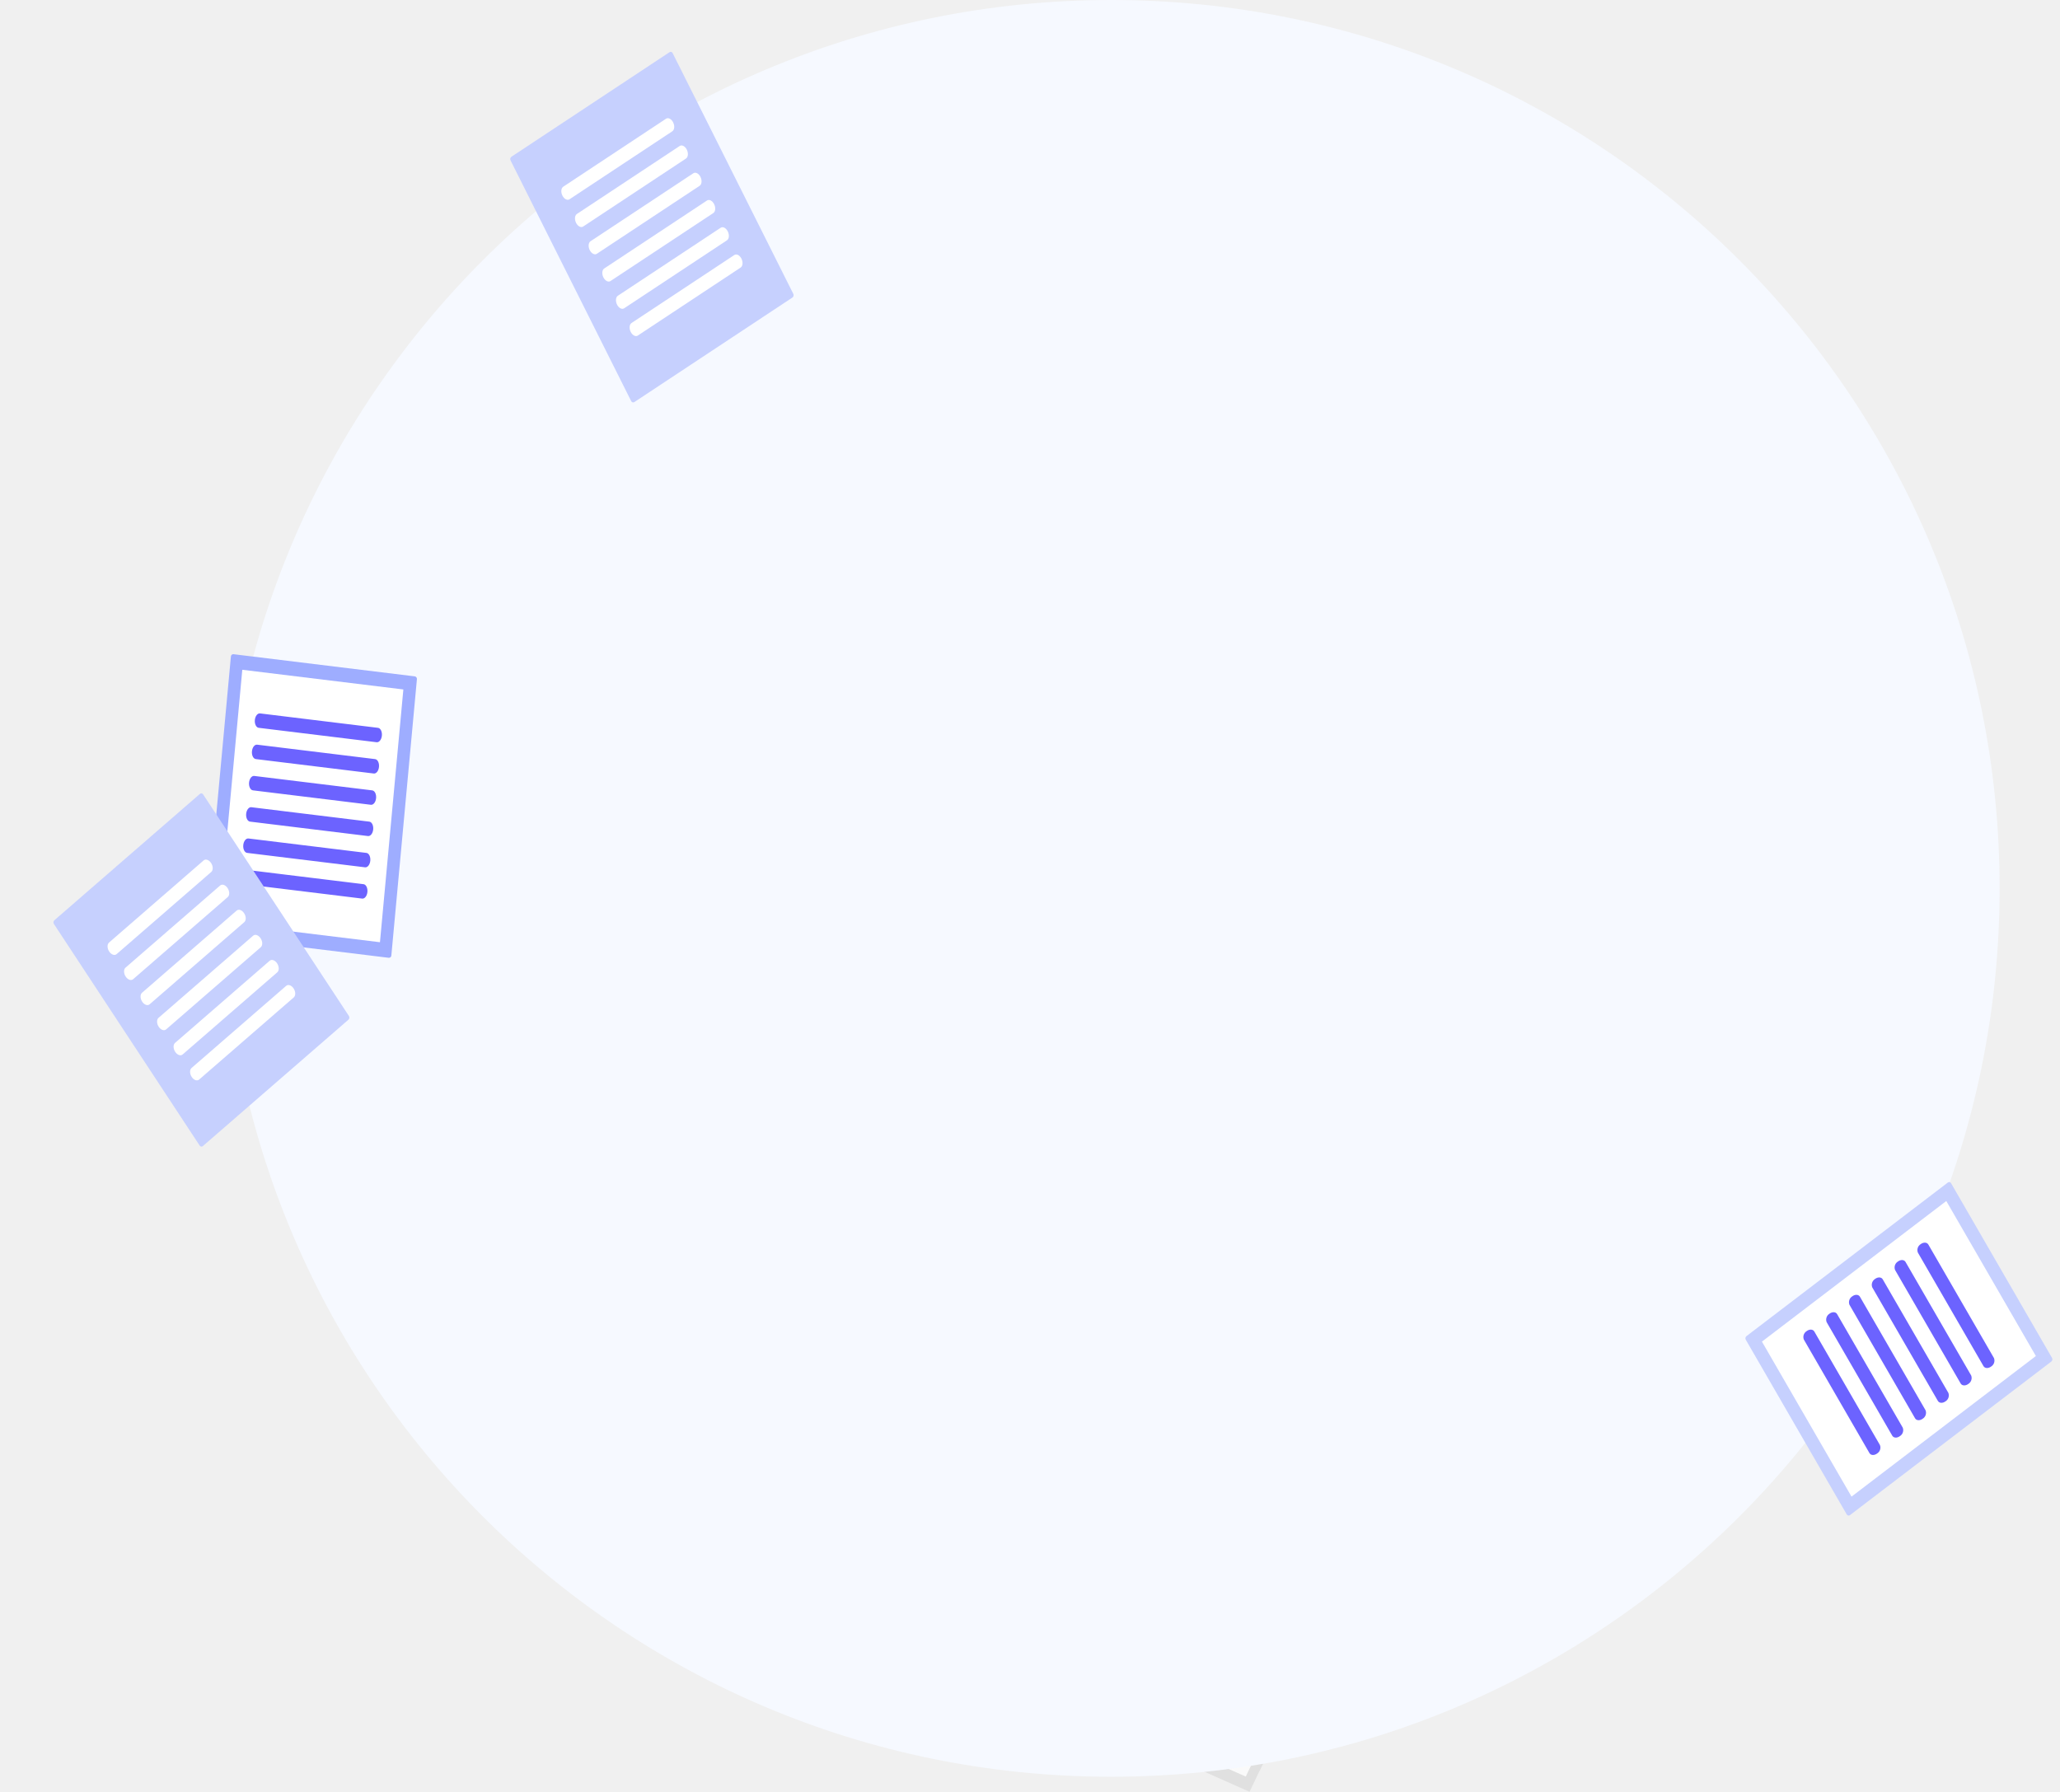
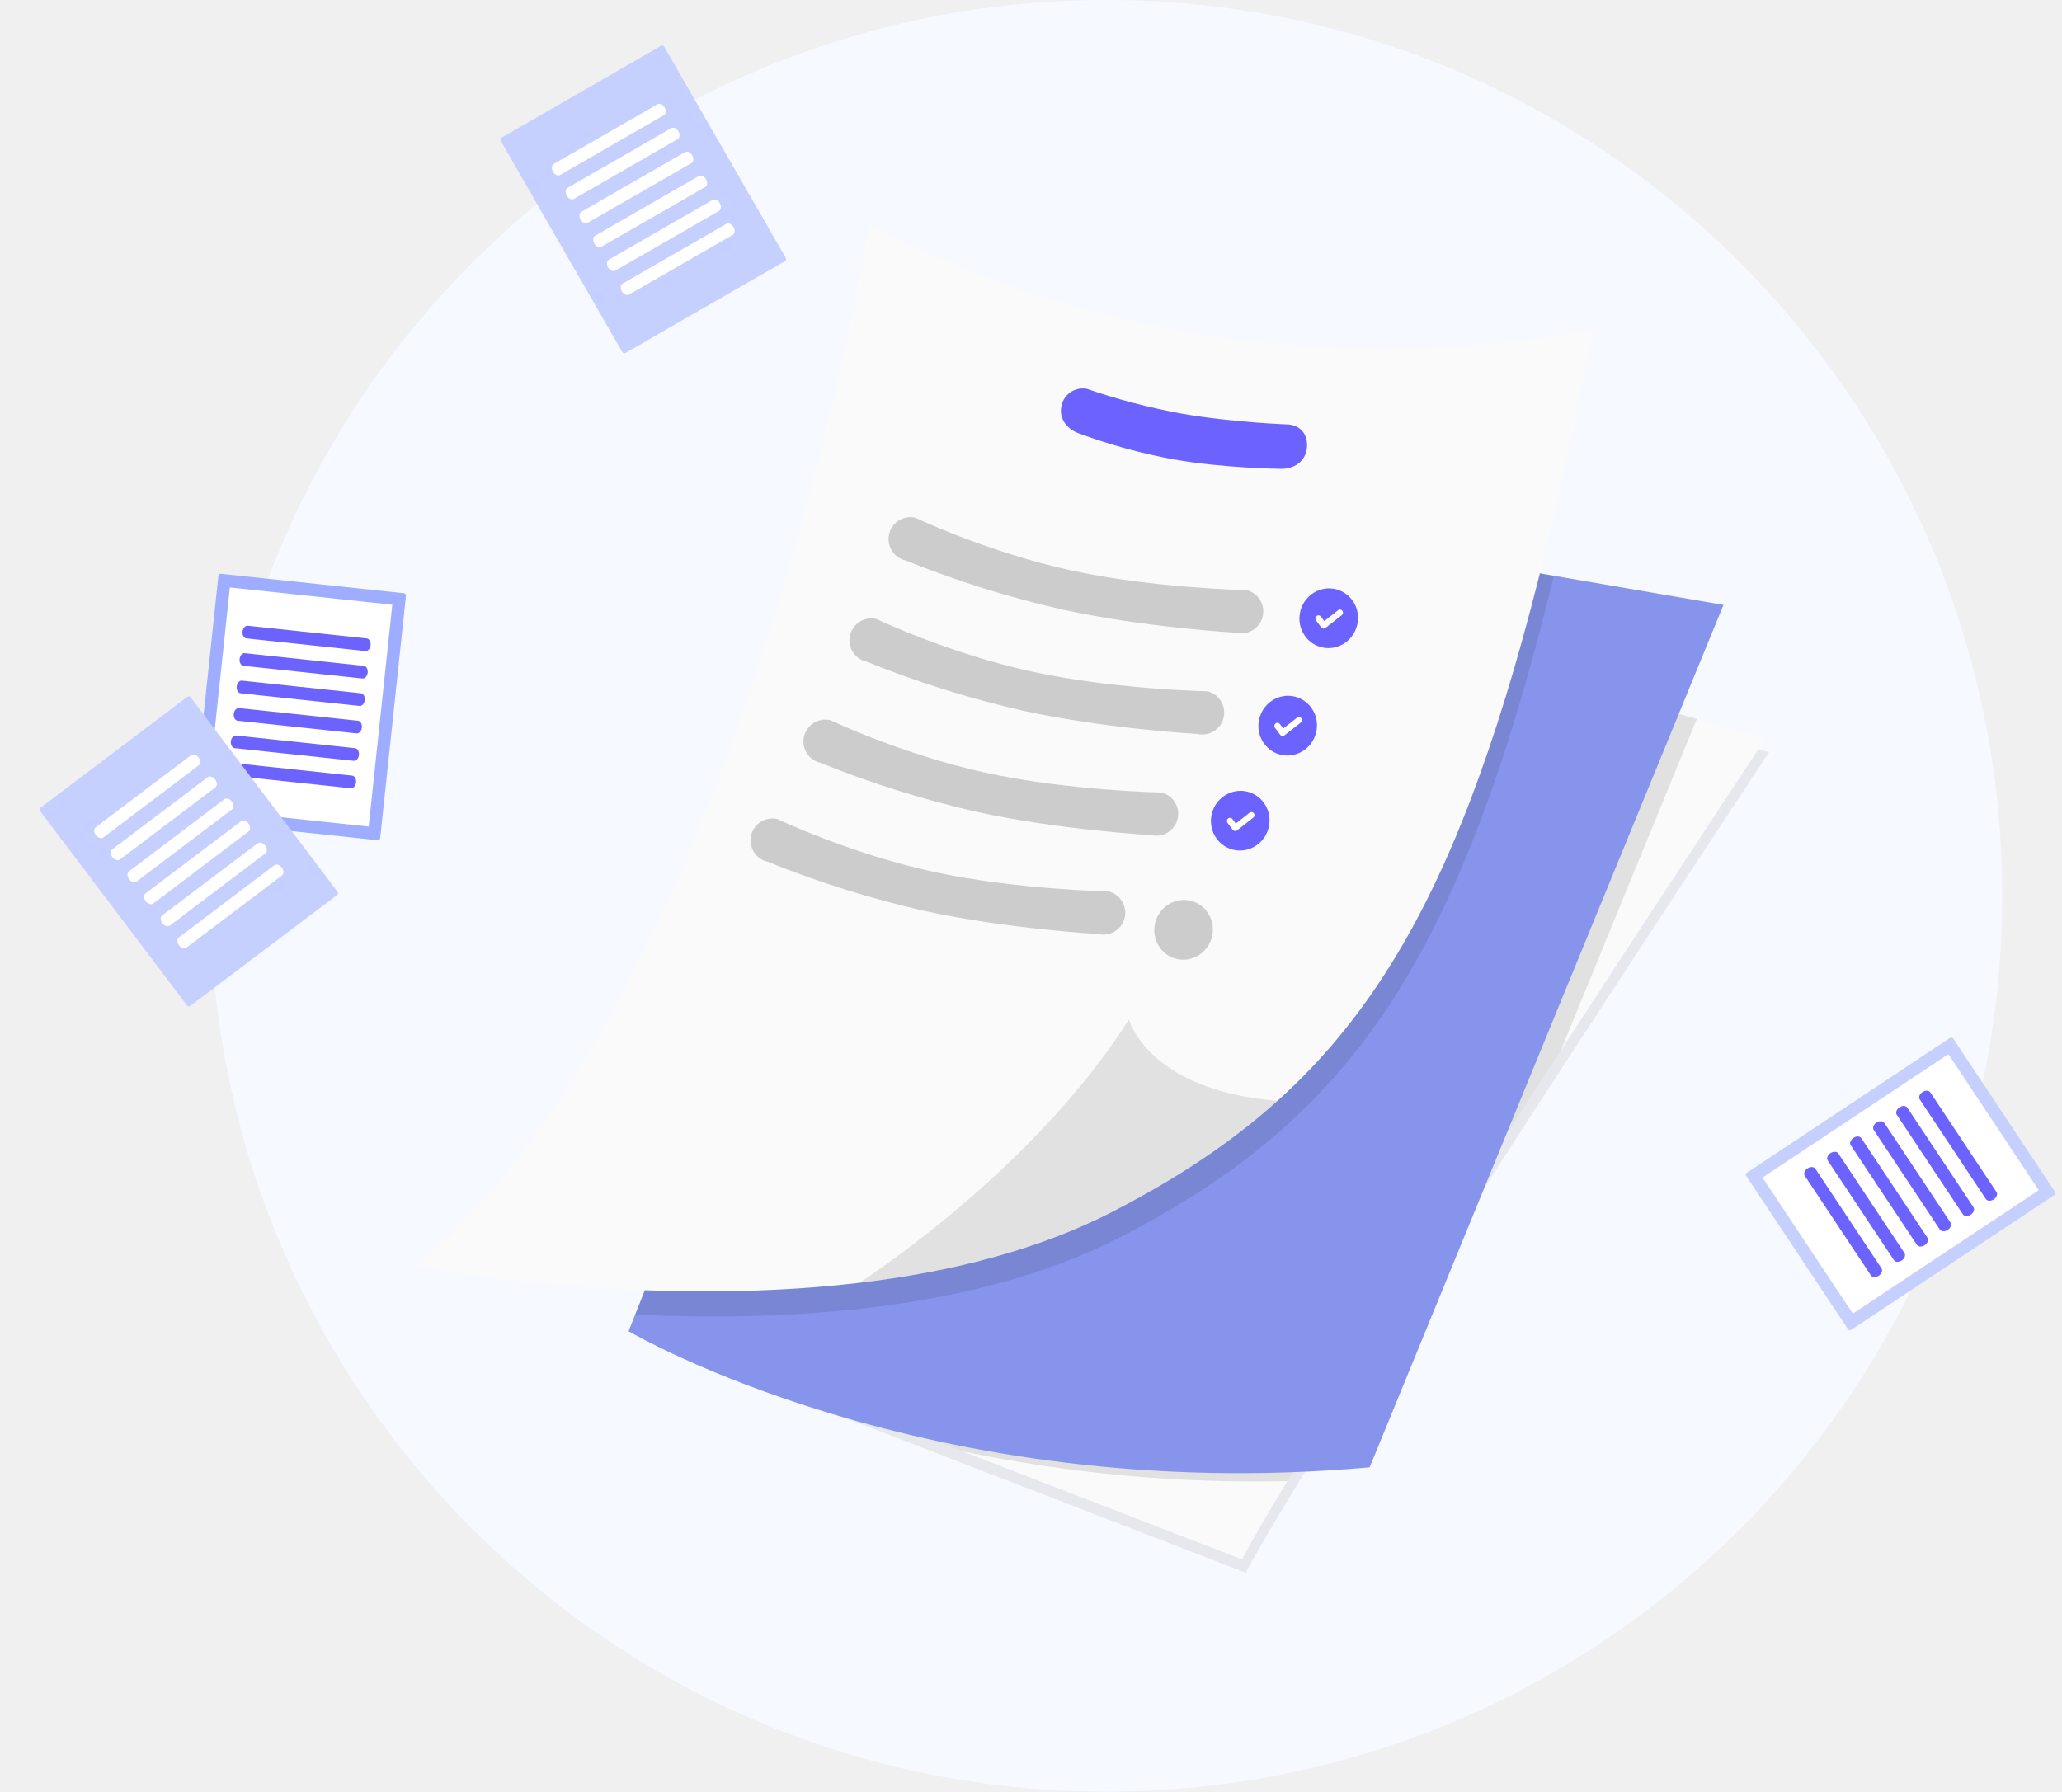
- <svg xmlns="http://www.w3.org/2000/svg" width="786.008" height="683.745" viewBox="0 0 786.008 683.745">
-   <g id="Gruppe_2859" data-name="Gruppe 2859" transform="translate(-58.077 -196)">
-     <g id="Gruppe_1970" data-name="Gruppe 1970" transform="translate(221.323 293.377)">
-       <g id="Gruppe_1883" data-name="Gruppe 1883" transform="translate(331.087 155.822)">
-         <path id="Pfad_5398" data-name="Pfad 5398" d="M17.02,2.747A10.346,10.346,0,0,1,20.956,5a12.411,12.411,0,0,1,2.781,3.733,14.4,14.4,0,0,1,1.369,4.7,15.117,15.117,0,0,1-.3,5.16,14.086,14.086,0,0,1-1.987,4.64,12.028,12.028,0,0,1-3.233,3.288,10.172,10.172,0,0,1-4.034,1.637,9.46,9.46,0,0,1-4.391-.308,10.369,10.369,0,0,1-3.921-2.279,12.44,12.44,0,0,1-2.756-3.738A14.417,14.417,0,0,1,3.138,17.15a15.118,15.118,0,0,1,.3-5.13A14.091,14.091,0,0,1,5.412,7.4,12.046,12.046,0,0,1,8.62,4.121a10.189,10.189,0,0,1,4.013-1.653A9.459,9.459,0,0,1,17.02,2.747Z" transform="translate(-0.309 0.274)" fill="#6c63ff" />
-         <path id="Pfad_3884" data-name="Pfad 3884" d="M3.774,10.3a1.03,1.03,0,0,1-.175-.072,1.094,1.094,0,0,1-.161-.1A1.176,1.176,0,0,1,3.293,10a1.271,1.271,0,0,1-.125-.159l-.009-.014L1.178,6.791a1.438,1.438,0,0,1-.2-.481,1.58,1.58,0,0,1-.025-.518A1.536,1.536,0,0,1,1.1,5.3a1.333,1.333,0,0,1,.3-.407,1.109,1.109,0,0,1,.413-.239,1,1,0,0,1,.442-.035,1.033,1.033,0,0,1,.419.162,1.207,1.207,0,0,1,.344.351L4.3,7.094l5.22-4.709a1.113,1.113,0,0,1,.414-.24,1,1,0,0,1,.444-.035,1.039,1.039,0,0,1,.421.162,1.211,1.211,0,0,1,.346.351l-.033.031.033-.03a1.441,1.441,0,0,1,.2.482,1.582,1.582,0,0,1,.025.519,1.537,1.537,0,0,1-.143.494,1.337,1.337,0,0,1-.3.408L4.78,10.065a1.152,1.152,0,0,1-.23.161,1.05,1.05,0,0,1-.251.095.991.991,0,0,1-.526-.019Z" transform="translate(7.833 9.733)" fill="#fff" />
-       </g>
-       <g id="Gruppe_1884" data-name="Gruppe 1884" transform="translate(315.563 202.527)">
-         <path id="Pfad_5399" data-name="Pfad 5399" d="M17.02,2.747A10.346,10.346,0,0,1,20.956,5a12.411,12.411,0,0,1,2.781,3.733,14.4,14.4,0,0,1,1.369,4.7,15.117,15.117,0,0,1-.3,5.16,14.086,14.086,0,0,1-1.987,4.64,12.028,12.028,0,0,1-3.233,3.288,10.172,10.172,0,0,1-4.034,1.637,9.46,9.46,0,0,1-4.391-.308,10.369,10.369,0,0,1-3.921-2.279,12.44,12.44,0,0,1-2.756-3.738A14.417,14.417,0,0,1,3.138,17.15a15.118,15.118,0,0,1,.3-5.13A14.091,14.091,0,0,1,5.412,7.4,12.046,12.046,0,0,1,8.62,4.121a10.189,10.189,0,0,1,4.013-1.653A9.459,9.459,0,0,1,17.02,2.747Z" transform="translate(-0.309 0.275)" fill="#6c63ff" />
-         <path id="Pfad_3885" data-name="Pfad 3885" d="M3.774,10.3a1.031,1.031,0,0,1-.175-.072,1.094,1.094,0,0,1-.161-.1A1.177,1.177,0,0,1,3.293,10a1.271,1.271,0,0,1-.125-.159l-.009-.014L1.178,6.791a1.439,1.439,0,0,1-.2-.481,1.581,1.581,0,0,1-.025-.518A1.536,1.536,0,0,1,1.1,5.3a1.333,1.333,0,0,1,.3-.407,1.108,1.108,0,0,1,.413-.239,1,1,0,0,1,.442-.035,1.033,1.033,0,0,1,.419.162,1.207,1.207,0,0,1,.344.351L4.3,7.094l5.22-4.709a1.113,1.113,0,0,1,.414-.24,1,1,0,0,1,.444-.035,1.039,1.039,0,0,1,.421.162,1.211,1.211,0,0,1,.346.351l-.033.031.033-.03a1.441,1.441,0,0,1,.2.482,1.582,1.582,0,0,1,.025.519,1.537,1.537,0,0,1-.143.494,1.337,1.337,0,0,1-.3.408L4.78,10.065a1.152,1.152,0,0,1-.23.161,1.05,1.05,0,0,1-.251.095.991.991,0,0,1-.526-.019Z" transform="translate(7.832 9.734)" fill="#fff" />
-       </g>
-       <g id="Gruppe_1638" data-name="Gruppe 1638" transform="translate(297.609 243.84)">
-         <path id="Pfad_5400" data-name="Pfad 5400" d="M17.02,2.747A10.346,10.346,0,0,1,20.956,5a12.411,12.411,0,0,1,2.781,3.733,14.4,14.4,0,0,1,1.369,4.7,15.117,15.117,0,0,1-.3,5.16,14.086,14.086,0,0,1-1.987,4.64,12.028,12.028,0,0,1-3.233,3.288,10.172,10.172,0,0,1-4.034,1.637,9.46,9.46,0,0,1-4.391-.308,10.369,10.369,0,0,1-3.921-2.279,12.44,12.44,0,0,1-2.756-3.738A14.417,14.417,0,0,1,3.138,17.15a15.118,15.118,0,0,1,.3-5.13A14.091,14.091,0,0,1,5.412,7.4,12.046,12.046,0,0,1,8.62,4.121a10.189,10.189,0,0,1,4.013-1.653A9.459,9.459,0,0,1,17.02,2.747Z" transform="translate(-0.309 0.275)" fill="#6c63ff" />
-         <path id="Pfad_3886" data-name="Pfad 3886" d="M3.774,10.3a1.03,1.03,0,0,1-.175-.072,1.094,1.094,0,0,1-.161-.1A1.177,1.177,0,0,1,3.293,10a1.271,1.271,0,0,1-.125-.159l-.009-.014L1.178,6.791a1.438,1.438,0,0,1-.2-.481,1.58,1.58,0,0,1-.025-.518A1.536,1.536,0,0,1,1.1,5.3a1.333,1.333,0,0,1,.3-.407,1.108,1.108,0,0,1,.413-.239,1,1,0,0,1,.442-.035,1.033,1.033,0,0,1,.419.162,1.207,1.207,0,0,1,.344.351L4.3,7.094l5.22-4.709a1.114,1.114,0,0,1,.414-.24,1,1,0,0,1,.444-.035,1.039,1.039,0,0,1,.421.162,1.211,1.211,0,0,1,.346.351l-.033.031.033-.03a1.441,1.441,0,0,1,.2.482,1.582,1.582,0,0,1,.025.519,1.538,1.538,0,0,1-.143.494,1.337,1.337,0,0,1-.3.408L4.78,10.065a1.152,1.152,0,0,1-.23.161,1.05,1.05,0,0,1-.251.095.991.991,0,0,1-.526-.019Z" transform="translate(7.832 9.732)" fill="#fff" />
-       </g>
-       <path id="Pfad_5401" data-name="Pfad 5401" d="M17.02,2.747A10.346,10.346,0,0,1,20.956,5a12.411,12.411,0,0,1,2.781,3.733,14.4,14.4,0,0,1,1.369,4.7,15.117,15.117,0,0,1-.3,5.16,14.086,14.086,0,0,1-1.987,4.64,12.028,12.028,0,0,1-3.233,3.288,10.172,10.172,0,0,1-4.034,1.637,9.46,9.46,0,0,1-4.391-.308,10.369,10.369,0,0,1-3.921-2.279,12.44,12.44,0,0,1-2.756-3.738A14.417,14.417,0,0,1,3.138,17.15a15.118,15.118,0,0,1,.3-5.13A14.091,14.091,0,0,1,5.412,7.4,12.046,12.046,0,0,1,8.62,4.121a10.189,10.189,0,0,1,4.013-1.653A9.459,9.459,0,0,1,17.02,2.747Z" transform="translate(275.861 291.571)" fill="#ccc" />
-       <path id="Pfad_793" data-name="Pfad 793" d="M294.229,498.829s-7.484-6.161-15.229-2.355c0,0,2.165,5.29,11.815,5.224Z" transform="translate(171.178 -201.574)" fill="#6c63ff" />
-       <path id="Pfad_868" data-name="Pfad 868" d="M215.09,679.278l72.4,32.181,105.823,46.99c3.991-8.516,9.881-20.166,17.17-34,25.059-47.72,66.531-121.94,103.441-187.164,41.6-73.491,77.4-135.547,77.4-135.547l-25.918-8.632L353.7,322.57Z" transform="translate(-79.79 -172.081)" opacity="0.07" />
-       <path id="Pfad_869" data-name="Pfad 869" d="M217.09,672.278l72.4,32.181,105.823,46.99c3.991-8.516,9.881-20.166,17.17-34,25.059-47.72,66.531-121.94,103.441-187.164,41.6-73.491,77.4-135.547,77.4-135.547l-25.918-8.632L355.7,315.57Z" transform="translate(-83.234 -170.886)" fill="#fafafa" />
-       <path id="Pfad_870" data-name="Pfad 870" d="M253,672.278l72.4,32.181a476.332,476.332,0,0,0,122.993,12.993c25.059-47.72,66.531-121.94,103.441-187.164l51.483-144.179-211.7-70.539Z" transform="translate(-119.144 -170.886)" opacity="0.1" />
-       <path id="Pfad_871" data-name="Pfad 871" d="M239,644.951s112.478,76.434,280.4,59.187l133.885-374.95-64.156-12.662L367.349,272.77,241.512,637.7Z" transform="translate(-159.008 -163.575)" fill="#8695eb" />
-       <path id="Pfad_872" data-name="Pfad 872" d="M327.93,637.7c26.488,1.492,57.119,1.352,87.953-2.869,33.359-4.494,66.877-13.8,95.675-30.829,24.049-14.237,44.611-29.7,62.547-48.267,46.632-48.192,75.5-117.131,101.413-239.212L453.738,272.77Z" transform="translate(-245.426 -163.575)" opacity="0.1" />
-       <path id="Pfad_873" data-name="Pfad 873" d="M307.08,594.247s82.944,18.673,167.287,7.172c33.359-4.519,66.914-13.8,95.675-30.829,24.049-14.237,44.611-29.7,62.547-48.267,57.74-59.7,88.205-151.094,119.63-335.746,0,0-137.854,38.217-274.056-45.5C478.164,141.08,432.224,470.491,307.08,594.247Z" transform="translate(-307.08 -141.08)" fill="#fafafa" />
-       <path id="Pfad_874" data-name="Pfad 874" d="M472.83,672.652c33.359-4.519,66.913-13.8,95.675-30.829,24.049-14.237,44.611-29.7,62.547-48.267-49.144-4.585-56.21-35.456-56.21-35.456C538.408,624.534,472.83,672.652,472.83,672.652Z" transform="translate(-305.542 -212.312)" opacity="0.1" />
-       <path id="Pfad_3890" data-name="Pfad 3890" d="M137.864,21.536s-34.192,5.622-66.464,5S8.776,19.063,8.776,19.063c-4.61-.149-8.469-4.5-8.618-9.727S3.625,0,8.236.15c0,0,30.025,8.436,62.3,9.054s66.791-6.581,66.791-6.581c4.61.149,8.469,4.5,8.618,9.727s-3.467,9.335-8.077,9.186Z" transform="translate(180.518 125.718) rotate(13)" fill="#ccc" />
-       <path id="Pfad_3896" data-name="Pfad 3896" d="M137.864,21.536s-34.192,5.622-66.464,5S8.776,19.063,8.776,19.063c-4.61-.149-8.469-4.5-8.618-9.727S3.625,0,8.236.15c0,0,30.025,8.436,62.3,9.054s66.791-6.581,66.791-6.581c4.61.149,8.469,4.5,8.618,9.727s-3.467,9.335-8.077,9.186Z" transform="translate(165.721 169.718) rotate(13)" fill="#ccc" />
-       <path id="Pfad_3897" data-name="Pfad 3897" d="M137.864,21.536s-34.192,5.622-66.464,5S8.776,19.063,8.776,19.063c-4.61-.149-8.469-4.5-8.618-9.727S3.625,0,8.236.15c0,0,30.025,8.436,62.3,9.054s66.791-6.581,66.791-6.581c4.61.149,8.469,4.5,8.618,9.727s-3.467,9.335-8.077,9.186Z" transform="translate(148.312 213.718) rotate(13)" fill="#ccc" />
-       <path id="Pfad_3898" data-name="Pfad 3898" d="M137.864,21.536s-34.192,5.622-66.464,5S8.776,19.063,8.776,19.063c-4.61-.149-8.469-4.5-8.618-9.727S3.625,0,8.236.15c0,0,30.025,8.436,62.3,9.054s66.791-6.581,66.791-6.581c4.61.149,8.469,4.5,8.618,9.727s-3.467,9.335-8.077,9.186Z" transform="translate(128.292 256.718) rotate(13)" fill="#ccc" />
-       <path id="Pfad_3894" data-name="Pfad 3894" d="M86.722,21.575s-21.2,3.539-40.7,3.045A196.864,196.864,0,0,1,8.727,19.738a10.6,10.6,0,0,1-8.6-10.35C.007,4.151,3.639,0,8.236.117A221.694,221.694,0,0,0,45.4,4.493c19.506.494,40.86-2.4,40.86-2.4,5.474-.3,8.417,4.456,8.534,9.693a9.334,9.334,0,0,1-8.073,9.788Z" transform="matrix(0.985, 0.174, -0.174, 0.985, 245.221, 69.816)" fill="#6c63ff" />
-     </g>
-     <path id="Pfad_5156" data-name="Pfad 5156" d="M339,0c187.227,0,339,151.777,339,339s-151.777,339-339,339S0,526.231,0,339,151.777,0,339,0Z" transform="translate(143.042 196)" fill="#f6f9ff" />
-     <g id="undraw_my_documents_ym8x" transform="matrix(0.927, -0.375, 0.375, 0.927, 103.671, 464.565)">
-       <g id="Gruppe_1919" data-name="Gruppe 1919" transform="translate(0 0)">
-         <path id="Pfad_3852" data-name="Pfad 3852" d="M108.409,32.572a.977.977,0,0,1,.3,1.31L60.143,127.936a.91.91,0,0,1-1.221.465L-2.094,94.583a.977.977,0,0,1-.3-1.31L46.173-.781a.91.91,0,0,1,1.221-.465Z" fill="#9eadff" />
-         <path id="Pfad_3853" data-name="Pfad 3853" d="M96.313,28.81,51.866,114.878-2.285,84.866,42.162-1.2Zm3.431,1.9-.008,0,.008,0Z" transform="translate(6.144 6.739)" fill="#fff" />
-         <path id="Pfad_3854" data-name="Pfad 3854" d="M42.817,22.049c.841.466.957,1.946.259,3.3s-1.951,2.073-2.792,1.607L.624,4.973c-.841-.466-.957-1.946-.259-3.3S2.316-.4,3.157.068Z" transform="translate(45.184 23.447)" fill="#6c63ff" />
-         <path id="Pfad_3855" data-name="Pfad 3855" d="M42.817,22.05c.841.466.957,1.946.259,3.3s-1.951,2.073-2.792,1.607L.624,4.973c-.841-.466-.957-1.946-.259-3.3S2.316-.4,3.157.068Z" transform="translate(39.685 34.095)" fill="#6c63ff" />
-         <path id="Pfad_3856" data-name="Pfad 3856" d="M42.817,22.05c.841.466.957,1.946.259,3.3s-1.951,2.073-2.792,1.607L.624,4.973c-.841-.466-.957-1.946-.259-3.3S2.316-.4,3.157.068Z" transform="translate(34.187 44.743)" fill="#6c63ff" />
-         <path id="Pfad_3857" data-name="Pfad 3857" d="M42.817,22.05c.841.466.957,1.946.259,3.3s-1.951,2.073-2.792,1.607L.624,4.973c-.841-.466-.957-1.946-.259-3.3S2.316-.4,3.157.068Z" transform="translate(28.688 55.39)" fill="#6c63ff" />
-         <path id="Pfad_3858" data-name="Pfad 3858" d="M42.817,22.05c.841.466.957,1.946.259,3.3s-1.951,2.073-2.792,1.607L.624,4.973c-.841-.466-.957-1.946-.259-3.3S2.316-.4,3.157.068Z" transform="translate(23.189 66.038)" fill="#6c63ff" />
-         <path id="Pfad_3859" data-name="Pfad 3859" d="M42.817,22.05c.841.466.957,1.946.259,3.3s-1.951,2.073-2.792,1.607L.624,4.973c-.841-.466-.957-1.946-.259-3.3S2.316-.4,3.157.068Z" transform="translate(17.691 76.685)" fill="#6c63ff" />
+ <svg xmlns="http://www.w3.org/2000/svg" width="896.333" height="778.933" viewBox="0 0 896.333 778.933">
+   <g id="Gruppe_3006" data-name="Gruppe 3006" transform="translate(-63.667 -196)">
+     <path id="Pfad_5156" data-name="Pfad 5156" d="M389.466,0c215.1,0,389.466,174.37,389.466,389.466S604.563,778.933,389.466,778.933,0,604.563,0,389.466,174.37,0,389.466,0Z" transform="translate(155.068 196)" fill="#f6f9ff" />
+     <g id="undraw_my_documents_ym8x" transform="matrix(0.927, -0.375, 0.375, 0.927, -321.503, 619.123)">
+       <g id="Gruppe_1919" data-name="Gruppe 1919" transform="translate(459.829 19.34)">
+         <path id="Pfad_3852" data-name="Pfad 3852" d="M345.667,356.789a1,1,0,0,1,.411,1.353l-49.923,93.507a1,1,0,0,1-1.353.411L224.23,414.382a1,1,0,0,1-.411-1.353l49.923-93.508a1,1,0,0,1,1.353-.411Z" transform="translate(-223.701 -318.993)" fill="#9eadff" />
+         <path id="Pfad_3853" data-name="Pfad 3853" d="M335.137,359.521l-45.685,85.567L226.82,411.65,272.5,326.082Zm3.969,2.119-.009,0,.01,0Z" transform="translate(-219.731 -318.993)" fill="#fff" />
+         <path id="Pfad_3854" data-name="Pfad 3854" d="M295.057,368.928c.973.52,1.18,2.036.463,3.38s-2.093,2.016-3.066,1.5l-45.872-24.491c-.973-.52-1.18-2.036-.463-3.38s2.093-2.016,3.066-1.5Z" transform="translate(-195.442 -318.993)" fill="#6c63ff" />
+         <path id="Pfad_3855" data-name="Pfad 3855" d="M300.708,379.514c.973.52,1.18,2.036.463,3.38s-2.093,2.016-3.066,1.5L252.233,359.9c-.973-.52-1.18-2.036-.463-3.38s2.093-2.016,3.066-1.5Z" transform="translate(-206.746 -318.993)" fill="#6c63ff" />
+         <path id="Pfad_3856" data-name="Pfad 3856" d="M306.36,390.1c.973.52,1.18,2.036.463,3.38s-2.093,2.016-3.066,1.5l-45.872-24.491c-.973-.52-1.18-2.036-.463-3.38s2.093-2.016,3.066-1.5Z" transform="translate(-218.049 -318.993)" fill="#6c63ff" />
+         <path id="Pfad_3857" data-name="Pfad 3857" d="M312.012,400.686c.973.52,1.18,2.036.463,3.38s-2.093,2.016-3.066,1.5l-45.872-24.491c-.973-.52-1.18-2.036-.463-3.38s2.093-2.016,3.066-1.5Z" transform="translate(-229.353 -318.993)" fill="#6c63ff" />
+         <path id="Pfad_3858" data-name="Pfad 3858" d="M317.663,411.271c.973.52,1.18,2.036.463,3.38s-2.093,2.016-3.066,1.5l-45.872-24.491c-.973-.52-1.18-2.036-.463-3.38s2.093-2.016,3.066-1.5Z" transform="translate(-240.656 -318.993)" fill="#6c63ff" />
+         <path id="Pfad_3859" data-name="Pfad 3859" d="M323.315,421.857c.973.52,1.18,2.036.463,3.38s-2.093,2.016-3.066,1.5L274.84,402.243c-.973-.52-1.18-2.036-.463-3.38s2.093-2.016,3.066-1.5Z" transform="translate(-251.959 -318.993)" fill="#6c63ff" />
      </g>
    </g>
-     <g id="Gruppe_1888" data-name="Gruppe 1888" transform="matrix(0.966, -0.259, 0.259, 0.966, 247.374, 235.09)">
-       <path id="Pfad_3838" data-name="Pfad 3838" d="M.25,21.536a1.086,1.086,0,0,0-.663,1.236L20.261,123.426a.813.813,0,0,0,1.053.663l68.625-22.922a1.086,1.086,0,0,0,.663-1.236L69.928-.722a.813.813,0,0,0-1.053-.663Z" transform="translate(0 0)" fill="#c6d0fe" />
-       <path id="Pfad_3839" data-name="Pfad 3839" d="M.944,14.013C0,14.329-.53,15.764-.232,17.211s1.308,2.367,2.255,2.051l44.606-14.9c.946-.316,1.474-1.751,1.177-3.2S46.5-1.2,45.551-.886Z" transform="translate(15.457 23.677)" fill="#fff" />
-       <path id="Pfad_3840" data-name="Pfad 3840" d="M.944,14.013C0,14.329-.53,15.764-.232,17.211s1.308,2.367,2.255,2.051l44.606-14.9c.946-.316,1.474-1.751,1.177-3.2S46.5-1.2,45.551-.886Z" transform="translate(17.798 35.072)" fill="#fff" />
-       <path id="Pfad_3841" data-name="Pfad 3841" d="M.944,14.013C0,14.329-.53,15.764-.232,17.21s1.308,2.367,2.255,2.051l44.606-14.9c.946-.316,1.474-1.751,1.177-3.2S46.5-1.2,45.551-.886Z" transform="translate(20.138 46.467)" fill="#fff" />
-       <path id="Pfad_3842" data-name="Pfad 3842" d="M.944,14.013C0,14.329-.53,15.764-.232,17.211s1.308,2.367,2.255,2.051l44.606-14.9c.946-.316,1.474-1.751,1.177-3.2S46.5-1.2,45.551-.886Z" transform="translate(22.478 57.862)" fill="#fff" />
-       <path id="Pfad_3843" data-name="Pfad 3843" d="M.944,14.013C0,14.329-.53,15.764-.232,17.211s1.308,2.367,2.255,2.051l44.606-14.9c.946-.316,1.474-1.751,1.177-3.2S46.5-1.2,45.551-.886Z" transform="translate(24.819 69.256)" fill="#fff" />
-       <path id="Pfad_3844" data-name="Pfad 3844" d="M.944,14.013C0,14.329-.53,15.764-.232,17.21s1.308,2.367,2.255,2.051l44.606-14.9c.946-.316,1.474-1.751,1.177-3.2S46.5-1.2,45.551-.886Z" transform="translate(27.159 80.651)" fill="#fff" />
+     <g id="Gruppe_1970" data-name="Gruppe 1970" transform="translate(-189.32 -607.42)">
+       <path id="Pfad_793" data-name="Pfad 793" d="M296.5,498.829s-8.6-6.161-17.5-2.355c0,0,2.488,5.29,13.574,5.224Z" transform="translate(672.511 699.223)" fill="#6c63ff" />
+       <path id="Pfad_868" data-name="Pfad 868" d="M215.09,679.278l83.176,32.181,121.575,46.99c4.585-8.516,11.352-20.166,19.726-34,28.789-47.72,76.434-121.94,118.839-187.164C606.2,463.8,647.329,401.741,647.329,401.741l-29.776-8.632L374.335,322.57Z" transform="translate(374.671 728.716)" opacity="0.07" />
+       <path id="Pfad_869" data-name="Pfad 869" d="M217.09,672.278l83.176,32.181,121.575,46.99c4.585-8.516,11.352-20.166,19.726-34,28.789-47.72,76.435-121.94,118.839-187.164C608.2,456.8,649.329,394.741,649.329,394.741l-29.776-8.632L376.335,315.57Z" transform="translate(371.013 729.911)" fill="#fafafa" />
+       <path id="Pfad_870" data-name="Pfad 870" d="M253,672.278l83.176,32.181a625.545,625.545,0,0,0,141.3,12.993c28.79-47.72,76.435-121.94,118.839-187.164l59.146-144.179L412.245,315.57Z" transform="translate(335.103 729.911)" opacity="0.1" />
+       <path id="Pfad_871" data-name="Pfad 871" d="M239,644.951s129.221,76.434,322.139,59.187l153.814-374.95-73.706-12.662L386.454,272.77,241.886,637.7Z" transform="translate(287.221 737.222)" fill="#8695eb" />
+       <path id="Pfad_872" data-name="Pfad 872" d="M327.93,637.7c30.431,1.492,65.622,1.352,101.045-2.869,38.325-4.494,76.833-13.8,109.917-30.829,27.629-14.237,51.252-29.7,71.857-48.267,53.574-48.192,86.733-117.131,116.509-239.212L472.466,272.77Z" transform="translate(201.176 737.222)" opacity="0.1" />
+       <path id="Pfad_873" data-name="Pfad 873" d="M307.08,594.247s95.29,18.673,192.189,7.172c38.325-4.519,76.874-13.8,109.917-30.829,27.629-14.237,51.252-29.7,71.857-48.267,66.335-59.7,101.335-151.094,137.438-335.746,0,0-158.375,38.217-314.851-45.5C503.631,141.08,450.853,470.491,307.08,594.247Z" transform="translate(127.241 759.717)" fill="#fafafa" />
+       <path id="Pfad_874" data-name="Pfad 874" d="M472.83,672.652c38.325-4.519,76.874-13.8,109.917-30.829,27.628-14.237,51.252-29.7,71.857-48.267-56.459-4.585-64.577-35.456-64.577-35.456C548.17,624.534,472.83,672.652,472.83,672.652Z" transform="translate(153.681 688.484)" opacity="0.1" />
+       <g id="Gruppe_1883" data-name="Gruppe 1883" transform="translate(23 428)">
+         <path id="Ellipse_263" data-name="Ellipse 263" d="M18.959,3.238a12.436,12.436,0,0,1,4.527,2.254,12.723,12.723,0,0,1,3.2,3.735,13.039,13.039,0,0,1,1.576,4.707,13.311,13.311,0,0,1-2.628,9.806,13.039,13.039,0,0,1-3.718,3.288,12.723,12.723,0,0,1-4.638,1.635A12.5,12.5,0,0,1,7.724,26.07a12.727,12.727,0,0,1-3.167-3.739,13.042,13.042,0,0,1-1.55-4.687A13.312,13.312,0,0,1,5.618,7.9,13.042,13.042,0,0,1,9.3,4.615,12.727,12.727,0,0,1,13.916,2.96,12.439,12.439,0,0,1,18.959,3.238Z" transform="translate(791.933 628.397)" fill="#6c63ff" />
+         <path id="Pfad_3884" data-name="Pfad 3884" d="M4.16,10.657a1.3,1.3,0,0,1-.552-.307,1.309,1.309,0,0,1-.144-.159l-.011-.014L1.178,7.144a1.343,1.343,0,0,1-.229-.481,1.389,1.389,0,0,1,.135-1.011,1.363,1.363,0,0,1,.348-.407,1.331,1.331,0,0,1,.474-.239,1.3,1.3,0,0,1,1.385.477L4.766,7.448l6-4.709a1.337,1.337,0,0,1,.476-.24,1.307,1.307,0,0,1,1.391.478l-.038.031.038-.03a1.347,1.347,0,0,1,.23.482,1.383,1.383,0,0,1-.485,1.422L5.317,10.42a1.342,1.342,0,0,1-.264.161,1.327,1.327,0,0,1-.289.095,1.3,1.3,0,0,1-.6-.019Z" transform="translate(800.866 637.998)" fill="#fff" />
+       </g>
+       <g id="Gruppe_1884" data-name="Gruppe 1884" transform="translate(15 438)">
+         <path id="Ellipse_264" data-name="Ellipse 264" d="M18.959,3.238a12.436,12.436,0,0,1,4.527,2.254,12.723,12.723,0,0,1,3.2,3.735,13.039,13.039,0,0,1,1.576,4.707,13.311,13.311,0,0,1-2.628,9.806,13.039,13.039,0,0,1-3.718,3.288,12.723,12.723,0,0,1-4.638,1.635A12.5,12.5,0,0,1,7.724,26.07a12.727,12.727,0,0,1-3.167-3.739,13.042,13.042,0,0,1-1.55-4.687A13.312,13.312,0,0,1,5.618,7.9,13.042,13.042,0,0,1,9.3,4.615,12.727,12.727,0,0,1,13.916,2.96,12.439,12.439,0,0,1,18.959,3.238Z" transform="translate(782.098 665.102)" fill="#6c63ff" />
+         <path id="Pfad_3885" data-name="Pfad 3885" d="M4.16,10.657a1.3,1.3,0,0,1-.552-.307,1.323,1.323,0,0,1-.144-.159l-.011-.014L1.178,7.144a1.345,1.345,0,0,1-.229-.481,1.39,1.39,0,0,1,.135-1.011,1.364,1.364,0,0,1,.348-.407,1.329,1.329,0,0,1,.474-.239,1.3,1.3,0,0,1,1.385.477L4.766,7.448l6-4.709a1.338,1.338,0,0,1,.476-.24,1.307,1.307,0,0,1,1.391.478l-.038.031.038-.03a1.345,1.345,0,0,1,.23.482,1.382,1.382,0,0,1-.485,1.422L5.317,10.42a1.343,1.343,0,0,1-.264.161,1.321,1.321,0,0,1-.289.095,1.3,1.3,0,0,1-.6-.019Z" transform="translate(791.03 674.703)" fill="#fff" />
+       </g>
+       <g id="Gruppe_1638" data-name="Gruppe 1638" transform="translate(-10919 10495)">
+         <path id="Ellipse_265" data-name="Ellipse 265" d="M18.958,3.238a12.436,12.436,0,0,1,4.527,2.254,12.723,12.723,0,0,1,3.2,3.735,13.039,13.039,0,0,1,1.576,4.707,13.311,13.311,0,0,1-2.628,9.806,13.039,13.039,0,0,1-3.718,3.288,12.723,12.723,0,0,1-4.638,1.635A12.5,12.5,0,0,1,7.723,26.07a12.727,12.727,0,0,1-3.167-3.739,13.042,13.042,0,0,1-1.55-4.687A13.312,13.312,0,0,1,5.617,7.9,13.042,13.042,0,0,1,9.3,4.615,12.727,12.727,0,0,1,13.915,2.96,12.439,12.439,0,0,1,18.958,3.238Z" transform="translate(11695.472 -9350.585)" fill="#6c63ff" />
+         <path id="Pfad_3886" data-name="Pfad 3886" d="M4.16,10.657a1.293,1.293,0,0,1-.386-.175,1.307,1.307,0,0,1-.166-.132,1.323,1.323,0,0,1-.144-.159l-.011-.014L1.178,7.144a1.344,1.344,0,0,1-.229-.481,1.389,1.389,0,0,1,.135-1.011,1.364,1.364,0,0,1,.348-.407,1.33,1.33,0,0,1,.474-.239,1.3,1.3,0,0,1,1.385.477L4.766,7.448l6-4.709a1.337,1.337,0,0,1,.476-.24,1.307,1.307,0,0,1,1.391.478l-.038.031.038-.03a1.347,1.347,0,0,1,.23.482,1.382,1.382,0,0,1-.485,1.422L5.316,10.42a1.346,1.346,0,0,1-.264.161,1.326,1.326,0,0,1-.289.095,1.3,1.3,0,0,1-.6-.019Z" transform="translate(11704.405 -9340.984)" fill="#fff" />
+       </g>
+       <path id="Pfad_3890" data-name="Pfad 3890" d="M738.988,413.959s-39.208,6.78-76.02,7.21a445.663,445.663,0,0,1-71.229-5.49,9.519,9.519,0,1,1,0-19.038s33.993,7.52,70.805,7.09,76.444-8.81,76.444-8.81a9.519,9.519,0,1,1,0,19.038Z" transform="translate(163.543 508.926) rotate(13)" fill="#ccc" />
+       <path id="Pfad_3896" data-name="Pfad 3896" d="M738.988,413.959s-39.208,6.78-76.02,7.21a445.663,445.663,0,0,1-71.229-5.49,9.519,9.519,0,1,1,0-19.038s33.993,7.52,70.805,7.09,76.444-8.81,76.444-8.81a9.519,9.519,0,1,1,0,19.038Z" transform="translate(146.543 552.926) rotate(13)" fill="#ccc" />
+       <path id="Pfad_3897" data-name="Pfad 3897" d="M738.988,413.959s-39.208,6.78-76.02,7.21a445.663,445.663,0,0,1-71.229-5.49,9.519,9.519,0,1,1,0-19.038s33.993,7.52,70.805,7.09,76.444-8.81,76.444-8.81a9.519,9.519,0,1,1,0,19.038Z" transform="translate(126.543 596.926) rotate(13)" fill="#ccc" />
+       <path id="Pfad_3898" data-name="Pfad 3898" d="M738.988,413.959s-39.208,6.78-76.02,7.21a445.663,445.663,0,0,1-71.229-5.49,9.519,9.519,0,1,1,0-19.038s33.993,7.52,70.805,7.09,76.444-8.81,76.444-8.81a9.519,9.519,0,1,1,0,19.038Z" transform="translate(103.543 639.926) rotate(13)" fill="#ccc" />
+       <path id="Pfad_3894" data-name="Pfad 3894" d="M733.009,342.287s-24.347,4.095-46.657,4.095a250.584,250.584,0,0,1-42.551-3.954c-5.75-1-9.581-4.92-9.581-10.177a9.519,9.519,0,0,1,9.519-9.519,283.093,283.093,0,0,0,42.419,3.449c22.31,0,46.82-3.449,46.82-3.449,6.272-.437,9.519,4.262,9.519,9.519s-3.965,9.124-9.487,10.037Z" transform="matrix(0.985, 0.174, -0.174, 0.985, 147.422, 542.546)" fill="#6c63ff" />
+       <path id="Ellipse_266" data-name="Ellipse 266" d="M18.959,3.238a12.436,12.436,0,0,1,4.527,2.254,12.723,12.723,0,0,1,3.2,3.735,13.039,13.039,0,0,1,1.576,4.707,13.311,13.311,0,0,1-2.628,9.806,13.039,13.039,0,0,1-3.718,3.288,12.723,12.723,0,0,1-4.638,1.635A12.5,12.5,0,0,1,7.724,26.07a12.727,12.727,0,0,1-3.167-3.739,13.042,13.042,0,0,1-1.55-4.687A13.312,13.312,0,0,1,5.618,7.9,13.042,13.042,0,0,1,9.3,4.615,12.727,12.727,0,0,1,13.916,2.96,12.439,12.439,0,0,1,18.959,3.238Z" transform="translate(751.841 1191.872)" fill="#ccc" />
    </g>
-     <g id="Gruppe_1971" data-name="Gruppe 1971" transform="translate(837.809 645.024) rotate(87)">
-       <path id="Pfad_3860" data-name="Pfad 3860" d="M69.215.4a1.1,1.1,0,0,1,1.372.316l54.527,79.83a.8.8,0,0,1-.343,1.19L56.2,116.708a1.1,1.1,0,0,1-1.372-.316L.3,36.562a.8.8,0,0,1,.343-1.19Z" transform="translate(0 0)" fill="#c6d0fe" />
-       <path id="Pfad_3861" data-name="Pfad 3861" d="M61,2.228,110.9,75.28,50.041,106.32.144,33.267ZM64.859.261l-.008,0L64.86.26Z" transform="translate(7.184 4.279)" fill="#fff" />
-       <path id="Pfad_3862" data-name="Pfad 3862" d="M45.483.362a2.662,2.662,0,0,1,3.136,1.207c.784,1.147.653,2.474-.293,2.956L3.754,27.258A2.663,2.663,0,0,1,.618,26.051C-.165,24.9-.035,23.577.911,23.1Z" transform="translate(22.655 22.149)" fill="#6c63ff" />
-       <path id="Pfad_3863" data-name="Pfad 3863" d="M45.483.362a2.663,2.663,0,0,1,3.136,1.207c.784,1.147.653,2.474-.293,2.956L3.754,27.258A2.663,2.663,0,0,1,.618,26.051C-.165,24.9-.035,23.577.911,23.1Z" transform="translate(28.828 31.187)" fill="#6c63ff" />
-       <path id="Pfad_3864" data-name="Pfad 3864" d="M45.483.362a2.662,2.662,0,0,1,3.136,1.207c.784,1.147.653,2.474-.293,2.956L3.754,27.258A2.662,2.662,0,0,1,.618,26.051C-.165,24.9-.035,23.577.911,23.1Z" transform="translate(35.001 40.224)" fill="#6c63ff" />
-       <path id="Pfad_3865" data-name="Pfad 3865" d="M45.483.362a2.662,2.662,0,0,1,3.136,1.207c.784,1.147.653,2.474-.293,2.956L3.754,27.258A2.662,2.662,0,0,1,.618,26.051C-.165,24.9-.035,23.577.911,23.1Z" transform="translate(41.173 49.261)" fill="#6c63ff" />
-       <path id="Pfad_3866" data-name="Pfad 3866" d="M45.483.362A2.663,2.663,0,0,1,48.62,1.569c.784,1.148.653,2.474-.293,2.956L3.754,27.258A2.662,2.662,0,0,1,.618,26.051C-.165,24.9-.035,23.577.911,23.1Z" transform="translate(47.346 58.299)" fill="#6c63ff" />
-       <path id="Pfad_3867" data-name="Pfad 3867" d="M45.483.362a2.662,2.662,0,0,1,3.136,1.207c.784,1.148.653,2.474-.293,2.956L3.754,27.258A2.663,2.663,0,0,1,.618,26.051C-.165,24.9-.035,23.577.911,23.1Z" transform="translate(53.519 67.336)" fill="#6c63ff" />
+     <g id="Gruppe_1888" data-name="Gruppe 1888" transform="matrix(0.966, -0.259, 0.259, 0.966, 197.416, -55.523)">
+       <path id="Pfad_3838" data-name="Pfad 3838" d="M221.394,430.7a1,1,0,0,0-.709,1.224l27.29,102.427a1,1,0,0,0,1.224.709l77.3-20.6a1,1,0,0,0,.709-1.224l-27.29-102.427a1,1,0,0,0-1.224-.709Z" transform="translate(-220.651 -108.171)" fill="#c6d0fe" />
+       <path id="Pfad_3839" data-name="Pfad 3839" d="M240.39,447.62c-1.066.284-1.613,1.713-1.221,3.186s1.578,2.44,2.644,2.156l50.247-13.388c1.066-.284,1.613-1.713,1.221-3.186s-1.578-2.44-2.644-2.156Z" transform="translate(-220.651 -108.171)" fill="#fff" />
+       <path id="Pfad_3840" data-name="Pfad 3840" d="M243.479,459.215c-1.066.284-1.613,1.713-1.221,3.186s1.578,2.44,2.644,2.156l50.247-13.388c1.066-.284,1.613-1.713,1.221-3.186s-1.578-2.44-2.644-2.156Z" transform="translate(-220.651 -108.171)" fill="#fff" />
+       <path id="Pfad_3841" data-name="Pfad 3841" d="M246.568,470.811c-1.066.284-1.613,1.713-1.221,3.186s1.578,2.44,2.644,2.156l50.247-13.388c1.066-.284,1.613-1.713,1.221-3.186s-1.578-2.44-2.644-2.156Z" transform="translate(-220.651 -108.171)" fill="#fff" />
+       <path id="Pfad_3842" data-name="Pfad 3842" d="M249.658,482.406c-1.066.284-1.613,1.713-1.221,3.186s1.578,2.44,2.644,2.156l50.247-13.388c1.066-.284,1.613-1.713,1.221-3.186s-1.578-2.44-2.644-2.156Z" transform="translate(-220.651 -108.171)" fill="#fff" />
+       <path id="Pfad_3843" data-name="Pfad 3843" d="M252.747,494c-1.066.284-1.613,1.713-1.221,3.186s1.578,2.44,2.644,2.156l50.247-13.388c1.066-.284,1.613-1.713,1.221-3.186s-1.578-2.44-2.644-2.156Z" transform="translate(-220.651 -108.171)" fill="#fff" />
+       <path id="Pfad_3844" data-name="Pfad 3844" d="M255.837,505.6c-1.066.284-1.613,1.713-1.221,3.186s1.578,2.44,2.644,2.156l50.247-13.388c1.066-.284,1.613-1.713,1.221-3.186s-1.578-2.44-2.644-2.156Z" transform="translate(-220.651 -108.171)" fill="#fff" />
    </g>
-     <g id="Gruppe_1972" data-name="Gruppe 1972" transform="translate(61.278 571.437) rotate(-52)">
-       <path id="Pfad_3838-2" data-name="Pfad 3838" d="M102.117,12.958a.8.8,0,0,1,.6,1.081l-32.388,95.9a1.1,1.1,0,0,1-1.208.729L-3.095,96.589a.8.8,0,0,1-.6-1.081L28.7-.393A1.1,1.1,0,0,1,29.9-1.121Z" fill="#c6d0fe" />
-       <path id="Pfad_3839-2" data-name="Pfad 3839" d="M49.654,9.084c1,.194,1.426,1.474.961,2.853s-1.654,2.343-2.65,2.149L1.027,4.933C.031,4.739-.4,3.459.066,2.08S1.72-.262,2.716-.068Z" transform="translate(33.337 20.624)" fill="#fff" />
-       <path id="Pfad_3840-2" data-name="Pfad 3840" d="M49.654,9.084c1,.194,1.426,1.474.961,2.853s-1.654,2.343-2.65,2.149L1.027,4.933C.031,4.739-.4,3.459.066,2.08S1.72-.262,2.716-.068Z" transform="translate(29.671 31.48)" fill="#fff" />
-       <path id="Pfad_3841-2" data-name="Pfad 3841" d="M49.654,9.084c1,.194,1.426,1.474.961,2.853s-1.654,2.343-2.65,2.149L1.027,4.933C.031,4.739-.4,3.459.066,2.08S1.72-.262,2.716-.068Z" transform="translate(26.004 42.337)" fill="#fff" />
-       <path id="Pfad_3842-2" data-name="Pfad 3842" d="M49.654,9.084c1,.194,1.426,1.474.961,2.853s-1.654,2.343-2.65,2.149L1.027,4.933C.031,4.739-.4,3.459.066,2.08S1.72-.262,2.716-.068Z" transform="translate(22.337 53.194)" fill="#fff" />
-       <path id="Pfad_3843-2" data-name="Pfad 3843" d="M49.654,9.084c1,.194,1.426,1.474.961,2.853s-1.654,2.343-2.65,2.149L1.027,4.933C.031,4.739-.4,3.459.066,2.08S1.72-.262,2.716-.068Z" transform="translate(18.671 64.051)" fill="#fff" />
-       <path id="Pfad_3844-2" data-name="Pfad 3844" d="M49.654,9.084c1,.194,1.426,1.474.961,2.853s-1.654,2.343-2.65,2.149L1.027,4.933C.031,4.739-.4,3.459.066,2.08S1.72-.262,2.716-.068Z" transform="translate(15.004 74.907)" fill="#fff" />
+     <g id="Gruppe_1971" data-name="Gruppe 1971" transform="translate(953.469 644.889) rotate(87)">
+       <path id="Pfad_3860" data-name="Pfad 3860" d="M923.912,595.746a1,1,0,0,1,1.37.352l53.928,91.257a1,1,0,0,1-.352,1.37l-68.873,40.7a1,1,0,0,1-1.37-.352l-53.928-91.257a1,1,0,0,1,.352-1.37Z" transform="translate(-854.548 -595.607)" fill="#c6d0fe" />
+       <path id="Pfad_3861" data-name="Pfad 3861" d="M922.837,602.77l49.348,83.509L911.061,722.4l-49.349-83.509Zm3.873-2.289-.008.005.009-.006Z" transform="translate(-854.549 -595.607)" fill="#fff" />
+       <path id="Pfad_3862" data-name="Pfad 3862" d="M953.189,621.151c.95-.561,2.353.05,3.128,1.362s.634,2.836-.316,3.4l-44.768,26.455c-.95.561-2.353-.05-3.128-1.362s-.634-2.836.316-3.4Z" transform="translate(-885.073 -595.607)" fill="#6c63ff" />
+       <path id="Pfad_3863" data-name="Pfad 3863" d="M947.083,631.482c.95-.561,2.353.05,3.128,1.362s.634,2.836-.316,3.4L905.128,662.7c-.95.561-2.353-.05-3.128-1.362s-.634-2.836.316-3.4Z" transform="translate(-872.863 -595.607)" fill="#6c63ff" />
+       <path id="Pfad_3864" data-name="Pfad 3864" d="M940.978,641.813c.95-.561,2.353.05,3.128,1.362s.634,2.836-.316,3.4l-44.768,26.455c-.95.561-2.353-.05-3.128-1.362s-.634-2.836.316-3.4Z" transform="translate(-860.653 -595.607)" fill="#6c63ff" />
+       <path id="Pfad_3865" data-name="Pfad 3865" d="M934.873,652.144c.95-.561,2.353.05,3.128,1.362s.634,2.836-.316,3.4l-44.768,26.455c-.95.561-2.353-.05-3.128-1.362s-.634-2.836.316-3.4Z" transform="translate(-848.443 -595.607)" fill="#6c63ff" />
+       <path id="Pfad_3866" data-name="Pfad 3866" d="M928.768,662.475c.95-.561,2.353.05,3.128,1.362s.634,2.836-.316,3.4l-44.768,26.455c-.95.561-2.353-.05-3.128-1.362s-.634-2.836.316-3.4Z" transform="translate(-836.233 -595.607)" fill="#6c63ff" />
+       <path id="Pfad_3867" data-name="Pfad 3867" d="M922.663,672.806c.95-.561,2.353.05,3.128,1.362s.634,2.836-.316,3.4L880.708,704.02c-.95.561-2.353-.05-3.128-1.362s-.634-2.836.316-3.4Z" transform="translate(-824.023 -595.607)" fill="#6c63ff" />
+     </g>
+     <g id="Gruppe_1972" data-name="Gruppe 1972" transform="translate(63.667 569.656) rotate(-52)">
+       <path id="Pfad_3838-2" data-name="Pfad 3838" d="M326.5,430.7a1,1,0,0,1,.709,1.224l-27.29,102.427a1,1,0,0,1-1.224.709l-77.3-20.6a1,1,0,0,1-.709-1.224l27.29-102.427a1,1,0,0,1,1.224-.709Z" transform="translate(-220.652 -410.074)" fill="#c6d0fe" />
+       <path id="Pfad_3839-2" data-name="Pfad 3839" d="M292.06,447.62c1.066.284,1.613,1.713,1.221,3.186s-1.578,2.44-2.644,2.156L240.39,439.574c-1.066-.284-1.613-1.713-1.221-3.186s1.578-2.44,2.644-2.156Z" transform="translate(-205.204 -410.074)" fill="#fff" />
+       <path id="Pfad_3840-2" data-name="Pfad 3840" d="M295.149,459.215c1.066.284,1.613,1.713,1.221,3.186s-1.578,2.44-2.644,2.156l-50.247-13.388c-1.066-.284-1.613-1.713-1.221-3.186s1.578-2.44,2.644-2.156Z" transform="translate(-211.383 -410.074)" fill="#fff" />
+       <path id="Pfad_3841-2" data-name="Pfad 3841" d="M298.239,470.811c1.066.284,1.613,1.713,1.221,3.186s-1.578,2.44-2.644,2.156l-50.247-13.388c-1.066-.284-1.613-1.713-1.221-3.186s1.578-2.44,2.644-2.156Z" transform="translate(-217.562 -410.074)" fill="#fff" />
+       <path id="Pfad_3842-2" data-name="Pfad 3842" d="M301.328,482.406c1.066.284,1.613,1.713,1.221,3.186s-1.578,2.44-2.644,2.156L249.658,474.36c-1.066-.284-1.613-1.713-1.221-3.186s1.578-2.44,2.644-2.156Z" transform="translate(-223.741 -410.074)" fill="#fff" />
+       <path id="Pfad_3843-2" data-name="Pfad 3843" d="M304.418,494c1.066.284,1.613,1.713,1.221,3.186s-1.578,2.44-2.644,2.156l-50.247-13.388c-1.066-.284-1.613-1.713-1.221-3.186s1.578-2.44,2.644-2.156Z" transform="translate(-229.92 -410.074)" fill="#fff" />
+       <path id="Pfad_3844-2" data-name="Pfad 3844" d="M307.507,505.6c1.066.284,1.613,1.713,1.221,3.186s-1.578,2.44-2.644,2.156l-50.247-13.388c-1.066-.284-1.613-1.713-1.221-3.186s1.578-2.44,2.644-2.156Z" transform="translate(-236.099 -410.074)" fill="#fff" />
    </g>
  </g>
</svg>
